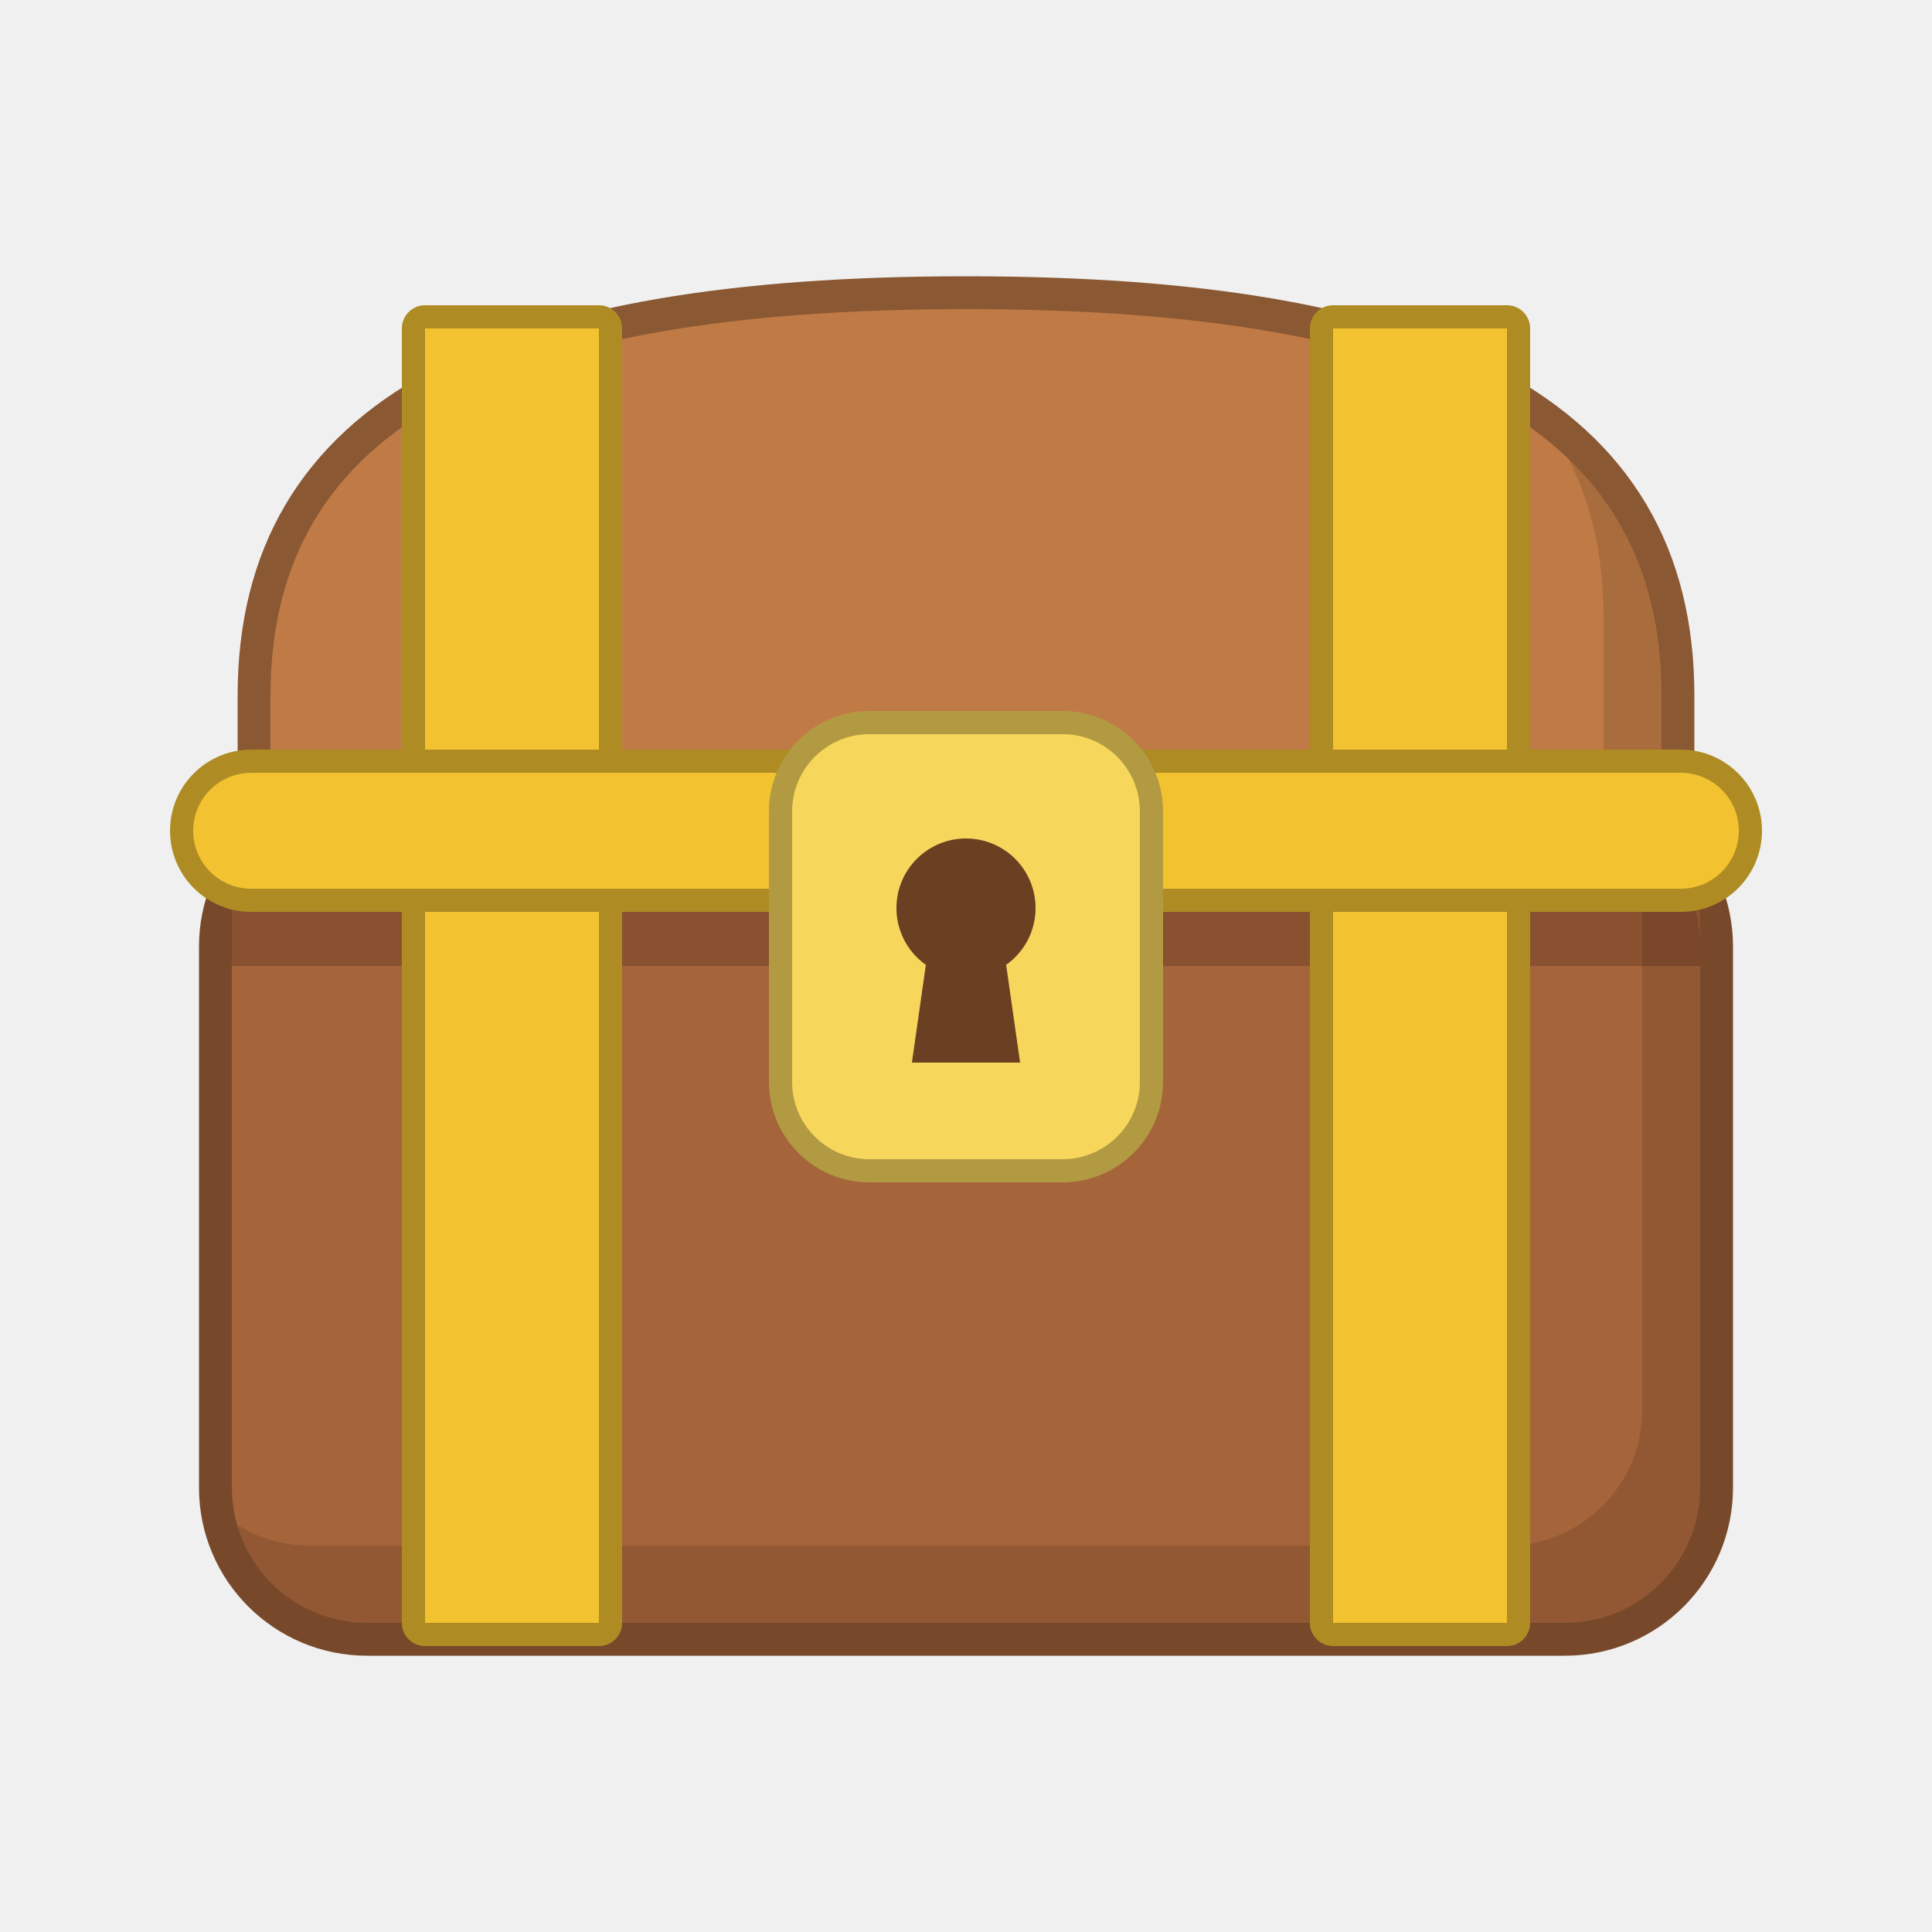
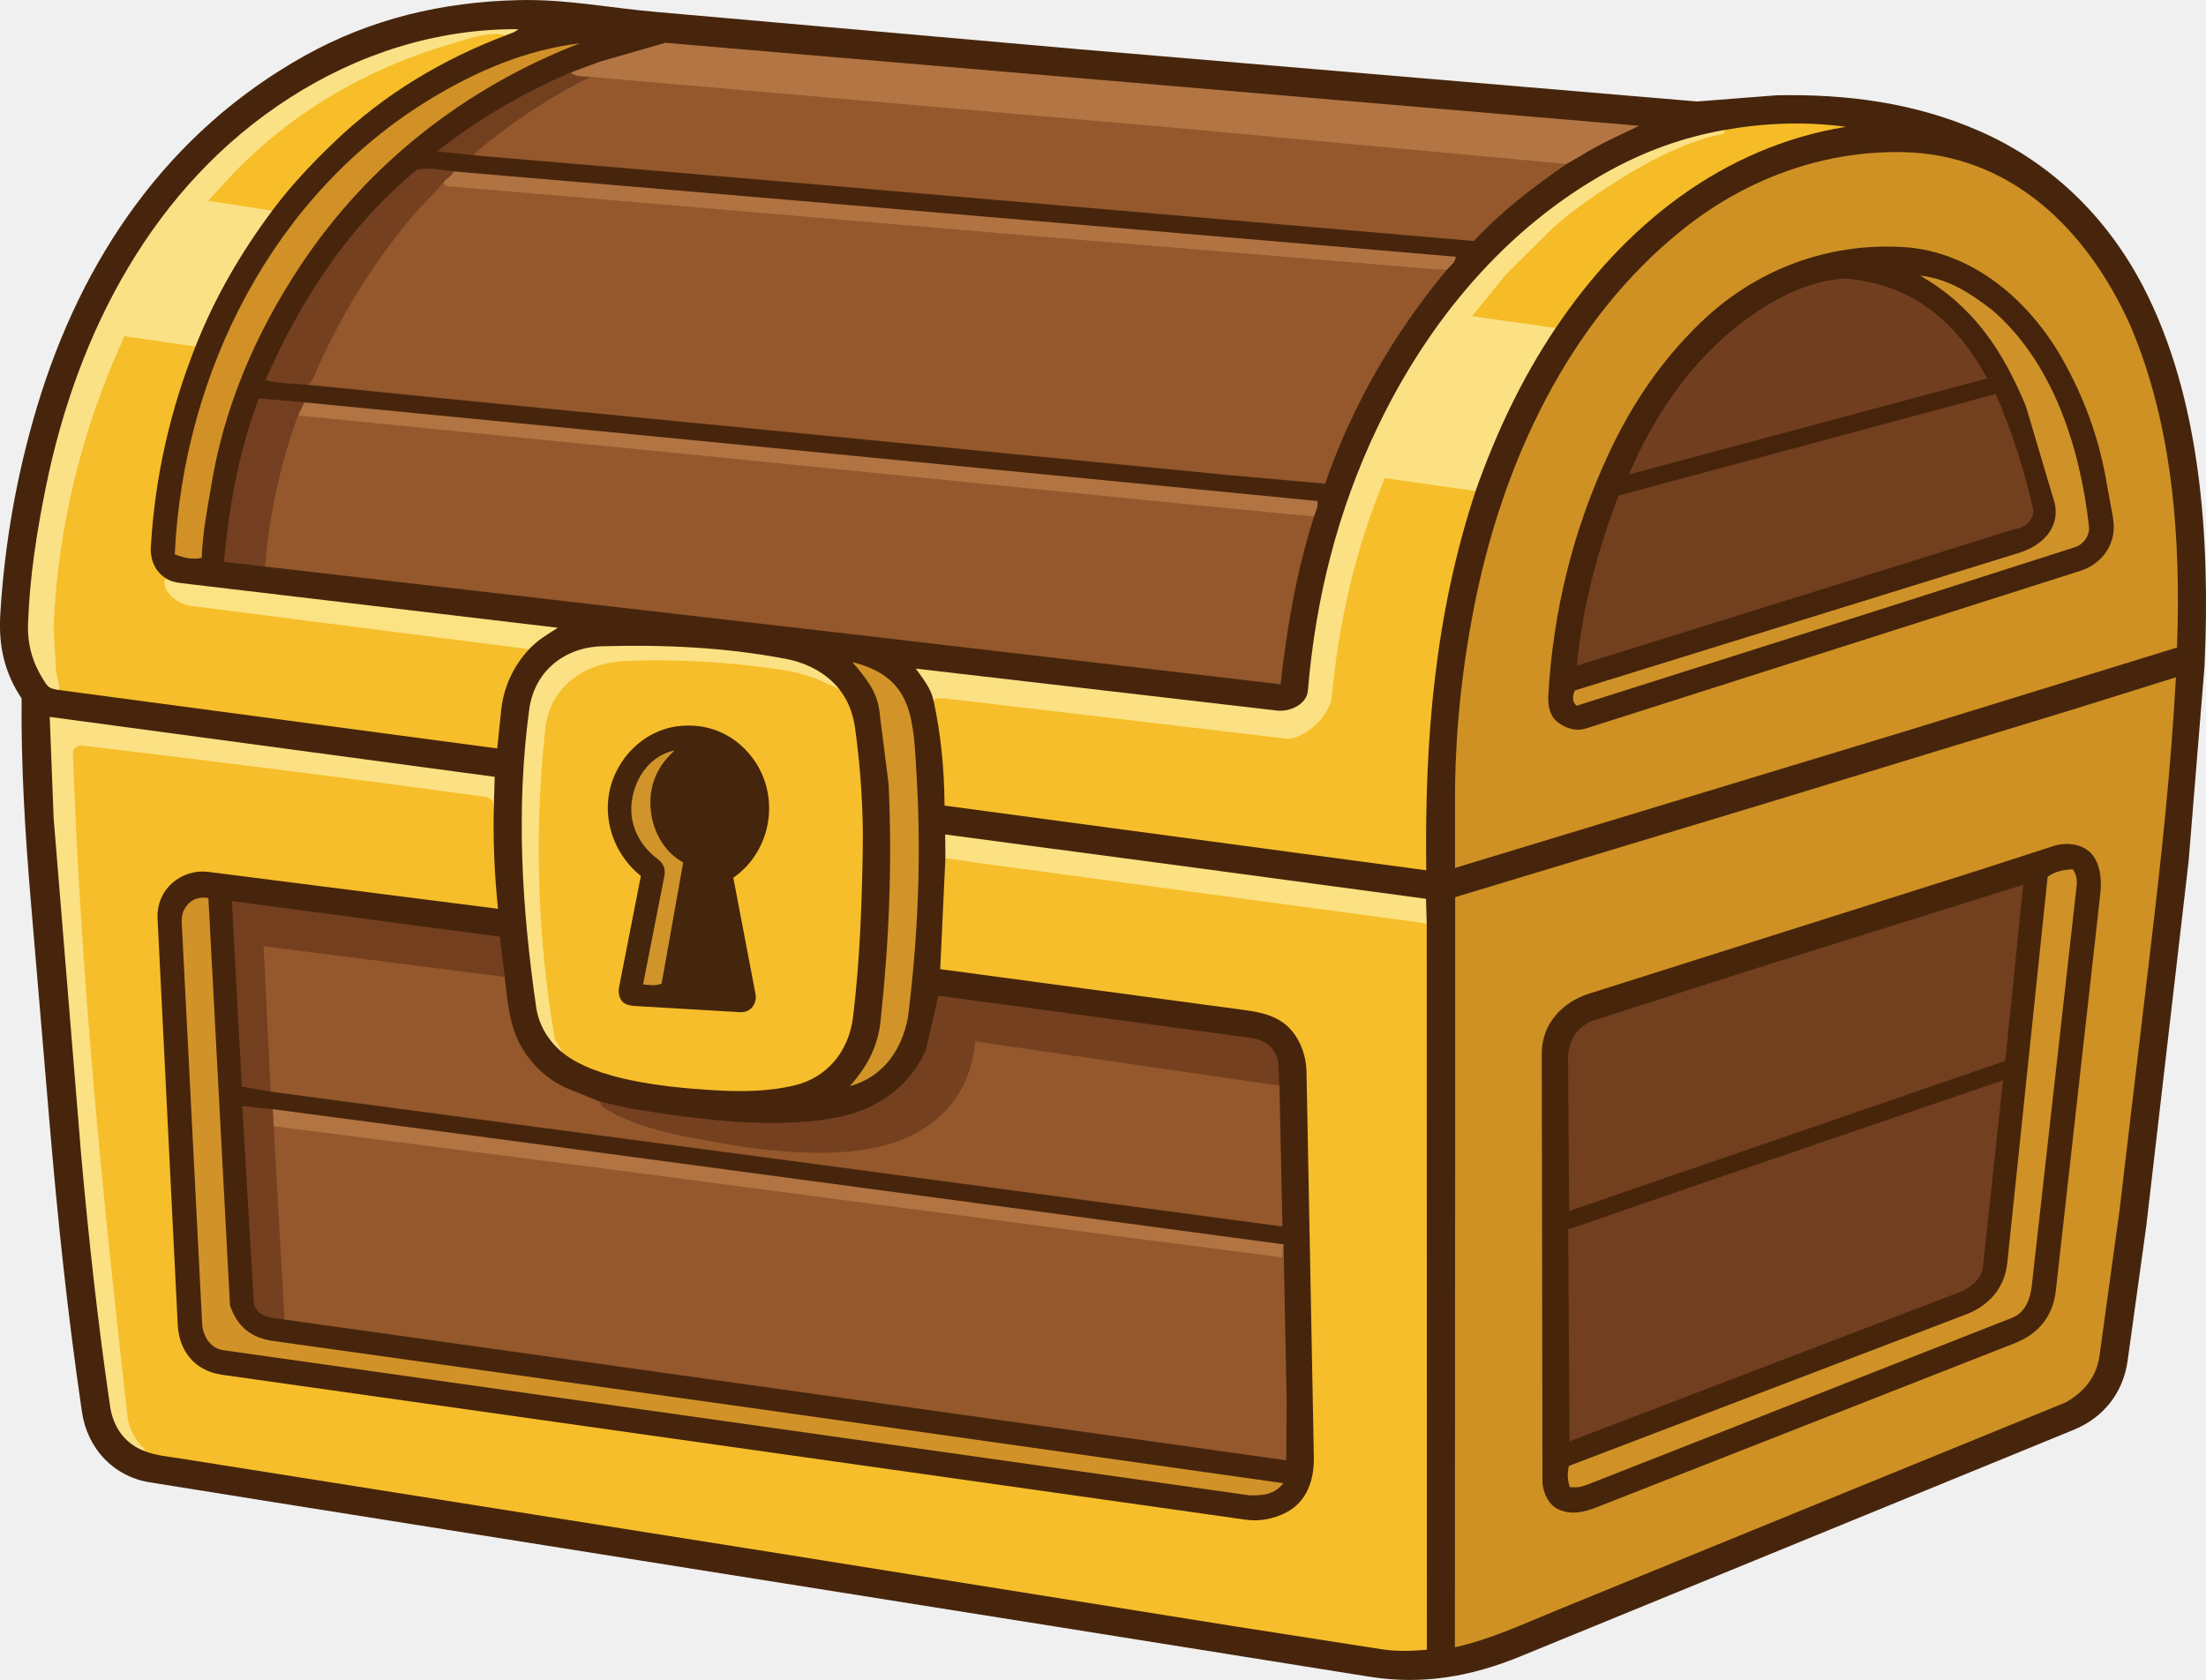
- <svg xmlns="http://www.w3.org/2000/svg" viewBox="0 0 100 100" width="100" height="100">
-   <path d="M14,44 L14,36 C14,22 26,16 50,16 C74,16 86,22 86,36 L86,44 Z" fill="#c07a45" stroke="#8a5832" stroke-width="3.4" stroke-linejoin="round" stroke-linecap="round" paint-order="stroke" />
-   <g class="sombra">
-     <defs>
-       <mask id="sombra-tapa" maskUnits="userSpaceOnUse" x="12.00" y="14.00" width="76.00" height="32.00">
-         <rect x="12.00" y="14.00" width="76.00" height="32.00" fill="#ffffff" />
-         <path d="M14,44 L14,36 C14,22 26,16 50,16 C74,16 86,22 86,36 L86,44 Z" fill="#000000" transform="translate(-3 -4)" />
-       </mask>
-     </defs>
-     <path d="M14,44 L14,36 C14,22 26,16 50,16 C74,16 86,22 86,36 L86,44 Z" fill="#000000" fill-opacity="0.12" mask="url(#sombra-tapa)" />
+ <svg xmlns="http://www.w3.org/2000/svg" id="Capa_2" data-name="Capa 2" viewBox="0 0 519.98 396.01">
+   <defs>
+     <style>
+       .cls-1 {
+         fill: #f6be2a;
+       }
+ 
+       .cls-2 {
+         fill: #47250c;
+       }
+ 
+       .cls-3 {
+         fill: #d29428;
+       }
+ 
+       .cls-4 {
+         fill: #94582c;
+       }
+ 
+       .cls-5 {
+         fill: #46240b;
+       }
+ 
+       .cls-6 {
+         fill: #d09226;
+       }
+ 
+       .cls-7 {
+         fill: #fbe181;
+       }
+ 
+       .cls-8 {
+         fill: #fbe183;
+       }
+ 
+       .cls-9 {
+         fill: #743f20;
+       }
+ 
+       .cls-10 {
+         fill: #b17442;
+       }
+ 
+       .cls-11 {
+         fill: #47250b;
+       }
+ 
+       .cls-12 {
+         fill: #cf9229;
+       }
+ 
+       .cls-13 {
+         fill: #fae186;
+       }
+ 
+       .cls-14 {
+         fill: #f7be29;
+       }
+ 
+       .cls-15 {
+         fill: #d19127;
+       }
+ 
+       .cls-16 {
+         fill: #713f20;
+       }
+ 
+       .cls-17 {
+         fill: #45250c;
+       }
+ 
+       .cls-18 {
+         fill: #b37543;
+       }
+ 
+       .cls-19 {
+         fill: #723f20;
+       }
+ 
+       .cls-20 {
+         fill: #f5bc27;
+       }
+ 
+       .cls-21 {
+         fill: #b27442;
+       }
+ 
+       .cls-22 {
+         fill: #cf9123;
+       }
+ 
+       .cls-23 {
+         fill: #fbe283;
+       }
+ 
+       .cls-24 {
+         fill: #b17342;
+       }
+ 
+       .cls-25 {
+         fill: #cf9124;
+       }
+ 
+       .cls-26 {
+         fill: #d0942b;
+       }
+ 
+       .cls-27 {
+         fill: #d19329;
+       }
+ 
+       .cls-28 {
+         fill: #723f1f;
+       }
+ 
+       .cls-29 {
+         fill: #754020;
+       }
+ 
+       .cls-30 {
+         fill: #733f1f;
+       }
+ 
+       .cls-31 {
+         fill: #744020;
+       }
+ 
+       .cls-32 {
+         fill: #fbe184;
+       }
+     </style>
+   </defs>
+   <g id="Capa_1-2" data-name="Capa 1">
+     <g id="Objeto_generativo" data-name="Objeto generativo">
+       <g>
+         <path class="cls-2" d="M358.43,390.43c-11.78,4.82-23.17,6.8-35.66,4.81l-72.04-11.51-186.43-29.66-29-4.65c-8.54-1.37-14.71-7.93-15.99-16.63-3.38-23-5.75-45.68-7.7-68.9l-4.31-51.05c-1.37-16.2-2.35-31.89-2.21-48.21-4.08-6.1-5.46-12.46-5.02-19.81,1-16.67,3.84-32.84,8.64-48.87C19.24,60.83,39.56,31.14,71.83,13.13,87.46,4.41,104.26.47,122.09.03c11.19-.28,21.26,1.79,32.4,2.77l100.24,8.84,145.3,12.28,18.74-1.46c16.65-.33,32.65,1.77,47.93,8.49,16.85,7.41,29.98,20.28,38.47,36.61,13.73,26.44,15.83,59.89,14.46,89.53l-3.75,45.94-9.97,85.92-4.41,31.83c-1.02,7.37-5.52,13.32-12.7,16.26l-130.38,53.39Z" />
+         <g>
+           <path class="cls-1" d="M46.07,81.69c-6.01,15.21-9.56,30.82-10.51,47.15-.18,3.13.98,5.84,3.51,7.47,1.37,2.84,2.35,4.58,5.61,5.39l79.53,10.19.51,1.14c-3.7,3.98-6.02,8.92-6.59,14.42l-.93,8.98-103.34-13.78c-.44-.1-.88-.32-.99-.74-1.53-5.68-1.46-16.29-.81-22.06,1.62-14.38,3.96-27.48,8.51-41.27,1.26-3.81,6.56-19.57,8.71-20.17,1.26-.35,13.98,1.65,16.18,2.11l.61,1.16Z" />
+           <path class="cls-13" d="M119.38,8.28c-25.89,4.6-50.93,18.05-68.15,38.3l12.33,1.92.6,1.17c-7.42,9.95-13.52,20.45-18.09,32.02l-16.73-2.43c-9.98,21.66-15.64,44.62-16.72,68.34l.58,10.38c.09,1.6,1,3.08.67,4.66-2.23-.3-2.55-.64-3.61-2.34-2.58-4.09-3.83-8.32-3.65-13.35.4-10.91,1.99-21.24,4.17-32,7.45-36.81,25.47-71.4,57.63-91.97,16.13-10.32,34.47-16.21,53.75-16.11-.71.72-1.77,1.01-2.78,1.39Z" />
+           <path class="cls-14" d="M119.38,8.28c-15.01,5.66-28.82,13.91-40.51,25.12-5.43,5.2-10.23,10.27-14.71,16.27l-15.08-2.34,4.09-4.48c14.44-15.81,32.97-26.63,53.55-32.64,4.43-1.29,8.44-2.85,12.66-1.92Z" />
+           <path class="cls-23" d="M124.72,153.03l-79.7-10.2c-3.81-.47-7.33-4.19-5.95-6.52,1.13.72,2.28.98,3.78,1.16l88.65,10.51c-2.49,1.57-4.82,2.95-6.78,5.05Z" />
+           <g>
+             <path class="cls-8" d="M116.42,189.89c-1.4-.97-2.7-1.09-4.55-1.33l-87.1-11.34c-2.38-.31-4.23-.58-6.49-.38-.27,5.65.08,10.89.45,16.5l2.38,36.08c2.31,35,5.51,69.54,9.98,104.33.35,2.76,2.15,4.84,3.03,7.18l.6.73c.08.1-.13.39-.64.4-4.61-1.73-7.4-5.57-8.14-10.62-2.89-19.74-5.01-39.17-6.81-59.17l-6.49-79.46-.92-23.82,104.89,14.13-.2,6.77Z" />
+             <g>
+               <path class="cls-4" d="M302.55,293.33l.73,36.86-.1,14.04-236.12-33.18-.98-.31c-.96-14.83-1.82-29.68-2.6-44.56l1.03-.7.5-1.01,235.94,30.69c.29-1.01.82-1.62,1.59-1.83Z" />
+               <path class="cls-4" d="M118.96,230.28c.67,5.59,1.01,11.21,3.82,16.27,2.5,4.51,6.67,8.3,11.43,10.22l7.34,2.96c15.93,7.84,38.57,11.95,56.47,10.82,16.55-1.05,28.8-8.2,31.19-25.53l1.17-.53,70.71,10.29.49,1.15.71,33.19-115.7-15.46-122.77-16.33-1.09-.44-1.64-33.16.87-1.45c18.8,1.99,37.63,4.28,56.5,6.86l.5,1.14Z" />
+               <path class="cls-27" d="M302.48,349.65c-2.08,2.65-4.76,2.89-7.9,2.84l-133.73-18.91-108.18-15.3c-3.19-.45-4.87-3.43-5.02-6.27l-4.79-94.08c-.11-2.13.21-3.38,1.39-4.71,1.12-1.26,2.72-1.9,4.87-1.52l5.09,96.03c1.82,5.18,5.07,7.65,10.25,8.38l114.78,16.08,123.24,17.44Z" />
+               <path class="cls-31" d="M301.58,255.92l-71.72-10.44c-1.1,12.48-8.59,20.65-20.24,24.22-10.64,3.26-25.75,2.12-37.24.17-9.82-1.67-22.45-3.66-30.14-8.83-.48-.32-.76-.79-.69-1.32l6.9,1.55c15.73,2.63,35.75,5.29,50.78,1.69,8.39-2.01,15.61-7.56,19.02-15.5l2.92-12.75,73.74,9.96c3.47.47,5.89,2.51,6.4,5.88l.26,5.37Z" />
+               <path class="cls-10" d="M302.55,293.33l-.35,3.06-34.81-4.49-131.62-17.31-71.26-9.11c-1.6.3-1.75-3.64-.2-4.02l55.28,7.31,57.43,7.7,125.53,16.86Z" />
+               <polygon class="cls-30" points="118.96 230.28 62.12 223.04 63.81 257.32 57 256.15 54.65 212.4 117.82 220.8 118.96 230.28" />
+               <path class="cls-29" d="M64.31,261.46l.2,4.02,2.55,45.57c-3.08-.43-7.03-.55-7.26-4.42l-2.7-45.88,7.21.71Z" />
+             </g>
+           </g>
+           <g>
+             <path class="cls-4" d="M341.04,63.59c-12.48,15-22.24,31.85-28.71,50.43l-22.22-1.99-178.89-17.45-38.49-3.86-.41-1.18c5.32-13.94,19.24-36.37,30.58-46.26l1.6-.29c44.26,3.47,88.46,7.14,132.59,11.02l103.38,8.48.59,1.09Z" />
+             <path class="cls-4" d="M309.75,121.71c-4.11,12.82-6.38,25.94-7.9,39.59l-101.32-11.83-138.03-15.91c-.23-.54-.44-1.09-.57-1.65s-.24-1.1-.2-1.62c.86-9.58,3.13-20.68,6.47-29.69.18-.5.51-.94.86-1.39s.77-.86,1.21-1.25l1.12-.96,237.72,23.6.64,1.12Z" />
+             <path class="cls-4" d="M369.26,38.65c-7.78,5.37-15.16,11-21.87,18.16l-164.5-14.14-71.05-6.05c-.79-.97-.59-1.27.18-1.97,5.94-5.37,16.44-12.78,23.74-15.98l3.4-.55.46-1.03c76.57,6.52,152.93,13.34,229.09,20.45l.56,1.12Z" />
+             <path class="cls-18" d="M369.26,38.65l-92.48-8.54-137.62-12c-3.18,1.22-4.72.88-4.61-1.03l6.86-2.55,15.41-4.44,229.55,19.57c-5.32,2.53-9.5,4.4-13.9,7.15l-3.2,1.83Z" />
+             <path class="cls-15" d="M47.53,131.51c-2.09.43-4.08.06-6.34-.86,2.05-42.88,23.22-84.93,60.45-107.42,10.82-6.54,22.27-11.45,35.01-13.02-26.88,10.41-49.93,28.39-65.85,52.43-10.69,16.15-18.19,33.69-21.17,52.83-.93,5.34-1.83,10.09-2.09,16.04Z" />
+             <path class="cls-24" d="M341.04,63.59l-2.78-.13-101.27-8.38-47.83-4.07-83.21-7.08c-.87-.07-1.22-.36-1.46-.93-.78-1.84.96-2.26,2.51-2.59l236.14,20.11c-.1,1.43-1.27,2.08-2.1,3.07Z" />
+             <path class="cls-21" d="M309.75,121.71l-6.15-.52-34.03-3.35-99.83-10.01-99.47-9.88c-1.56-.62-.03-3.21,1.51-3.1l238.78,23.25c.17,1.44-.42,2.38-.81,3.6Z" />
+             <path class="cls-31" d="M107,40.41c-.66,1.18-1.86,1.74-2.51,2.59-1.9,2.51-4.24,4.45-6.45,7.02-9.28,10.81-16.8,22.79-22.74,35.74-.83,1.81-1.22,3.47-2.58,4.96-3.36-.34-6.62-.25-10.14-1.09,8.5-19.4,19.76-36.47,35.65-49.58,2.7-.72,5.77.09,8.76.35Z" />
+             <path class="cls-9" d="M71.77,94.85l-1.51,3.1c-4.21,11.38-6.79,23.45-7.77,35.61l-9.72-1.13c1.26-13.16,3.51-25.98,8.25-38.51l10.75.93Z" />
+             <path class="cls-28" d="M134.54,17.08c1.06,1.09,2.98.89,4.61,1.03-9.25,4.62-17.92,10.27-26.08,17.03-.63.52-1.04.86-1.24,1.47l-8.8-.93c9.96-7.8,20.3-13.79,31.51-18.6Z" />
+           </g>
+           <g>
+             <path class="cls-1" d="M116.42,189.89c-.24,8.11.13,16.04.96,24.33l-68.16-8.68c-6.53-.83-12.42,4.11-12.08,11l4.75,95.7c.31,6.3,4.09,10.92,10.42,11.82l241.39,34.18c3.4.48,6.9-.33,9.63-1.8,4.72-2.53,6.46-7.56,6.36-13.01l-1.73-90.88c-.07-3.51-1.34-6.98-3.35-9.44-2.79-3.41-6.8-4.42-11.13-5l-71.86-9.66,1.22-26.18c.17-.39.45-1,.74-.97,36.92,4.67,75.21,9.87,112.21,15.25l.51,1.14.03,171.19c-3.69.33-7.2.43-10.79-.13l-34.54-5.39-110.1-17.62-138.33-21.93c-3.18-.5-5.67-.68-8.49-1.74l-.17-.83c-1.5-.8-3.55-4.65-3.81-6.93-6.01-52.71-11.13-105.01-12.9-156.5-.12-1.41.67-1.84,1.93-2.09,31.25,3.68,62.52,7.65,93.82,11.91,2.13,0,3.28.75,3.47,2.26Z" />
+             <path class="cls-1" d="M347.82,115.74c-9.61,29.04-12.06,58.61-11.63,89.41l-113.55-15.25c-.06-8.7-.86-16.78-2.61-24.87-.03-1.61,1.07-1.63,2.43-1.5l80.74,9.51c4.2-.24,7.95-3.89,9.4-7.7,2.1-18.13,5.47-36.6,13.25-53.3l1.35-.31,20.01,2.83.62,1.16Z" />
+             <path class="cls-32" d="M406.12,30.7c1.55-.12,1.7.71.5,1.72-23.58,6.33-43.13,22.61-57.54,41.24l17.13,2.53.47,1.14c-8.08,12.06-14.05,24.78-18.87,38.41l-21.39-3.03c-6.88,16.52-10.82,33.67-12.48,51.31-.51,5.44-7.31,10.5-10.84,10.09l-79.77-9.41c-1.39-.16-2.28-.28-3.31.34-.61-2.82-2.43-5.01-4.15-7.43l85.08,9.88c3.17.37,7.08-1.49,7.34-4.7,1.79-21.61,6.99-42.38,16.35-61.96,11.97-25.04,30.12-47,54.55-60.49,8.56-4.72,17.39-7.91,26.92-9.63Z" />
+             <path class="cls-20" d="M366.68,77.33l-19.69-2.79,8.04-9.92,10.96-10.84,2.88-2.51c10.26-7.9,24.71-17.24,37.28-19.74.49-.1.43-.81-.03-.82,9.42-1.7,18.9-2.16,29-.82-29.2,4.76-52.26,23.3-68.43,47.45Z" />
+             <polygon class="cls-7" points="336.3 217.69 230.36 203.39 222.84 202.27 222.79 196.7 282.35 204.63 336.13 211.87 336.3 217.69" />
+             <g>
+               <path class="cls-22" d="M366.81,379.64c-8.14,3.33-15.25,6.71-23.88,8.67l.07-120.89v-55.94s75.82-22.91,75.82-22.91l70.54-21.56,23.53-7.36c-1.17,21.73-3.44,42.47-5.96,63.73l-7.33,61.93-4.7,34.12c-.69,5.01-3.36,8.46-7.92,11.12l-120.18,49.09Z" />
+               <g>
+                 <path class="cls-11" d="M367.24,355.75c-2.24-1.05-3.66-4.06-3.66-6.65l-.17-100.76c-.01-7.04,4.9-12.13,11.15-14.11l92.04-29.16,17.41-5.63c3.37-1.09,7.66-.46,9.61,2.63,1.63,2.59,1.76,5.75,1.41,8.95l-10.45,93.23c-.69,6.13-4.16,10.21-9.72,12.39l-98.52,38.66c-2.95,1.16-5.98,1.9-9.08.45Z" />
+                 <path class="cls-19" d="M462.64,304.31l-92.69,35.45-.31-49.94,30.67-10.59,71.83-24.59-4.71,43.69c-.31,2.88-2.05,4.49-4.79,5.98Z" />
+                 <path class="cls-28" d="M369.86,285.47l-.25-35.64c-.03-4.13,1.75-7.45,5.52-9.13l37.49-12.02,64.27-20.11-4.21,41.5-102.81,35.39Z" />
+                 <path class="cls-6" d="M370.01,350.57c-.54-1.84-.63-3.16-.2-5.02l93.49-35.66c5.51-2.1,9.22-6.22,9.85-12.27l9.5-90.94c1.75-1.28,3.7-1.65,5.95-1.78.75,1.19,1.07,2.37.88,3.98l-10.55,94.06c-.36,3.24-1.48,6.45-4.68,7.71l-100.03,39.29c-1.46.57-2.44.75-4.21.62Z" />
+               </g>
+             </g>
+             <g>
+               <path class="cls-25" d="M447.32,172.91l-104.36,31.68v-15.53c-.03-15.38,1.46-30.2,4.37-45.3,6.56-34.07,22.16-68.13,49.62-89.92,14.6-11.59,32.42-18.22,51.07-17.99,25.79.31,43.9,18.19,54.05,40.72,10.14,23.64,12.02,50.63,11.07,76.07l-65.82,20.28Z" />
+               <g>
+                 <path class="cls-5" d="M498.07,122.29c.99,5.49-2.29,10.54-7.71,12.27l-116.51,37.15c-2.45.78-4.74-.09-6.44-1.29-1.94-1.35-2.61-3.72-2.45-6.45,1.11-20.01,5.9-39.31,14.42-57.43,5.4-11.49,12.26-21.56,21.34-30.37,12.84-12.47,29.87-19.03,47.97-17.93,16.33,1,29.94,12.79,37.76,26.95,4.81,8.7,8.12,17.63,9.89,27.4l1.76,9.7Z" />
+                 <path class="cls-28" d="M474.62,124.8l-37.57,11.75-65.36,20.36c1.33-14.21,4.96-27.32,9.82-40.09l88.9-23.96c3.99,9.16,6.84,18.23,8.95,27.67-.32,2.3-2.1,3.99-4.73,4.26Z" />
+                 <path class="cls-16" d="M383.97,111.84c7.71-18.2,20.33-34.34,38.18-42.92,4.16-1.73,8.09-2.96,12.61-3.26,15.35,1.12,26.24,9.73,33.61,23.54l-84.4,22.64Z" />
+                 <path class="cls-12" d="M371.66,166.35c-1.23-.92-1-2.39-.44-3.6l104.78-32.46c5.26-1.63,9.55-5.72,8.35-11.57l-6.83-22.98c-5.52-13.25-12.38-23.57-24.95-30.78,6.71.76,11.8,4.13,16.86,8,14.4,12.24,20.89,32.48,22.96,51.1.24,2.2-1.29,4.28-3.3,4.93l-43.92,14.05-73.51,23.31Z" />
+               </g>
+             </g>
+           </g>
+           <g>
+             <path class="cls-8" d="M197.88,162.55c-.28.36-.95.49-1.52.25l-5.65-2.36c-7.14-2.05-14.27-2.58-21.66-3.03l-7.51-.46c-4.76-.29-9.16.02-13.82-.05-9.6-.14-17.15,5.98-18.24,15.73-1.44,12.82-2.01,25.58-1.22,38.59.67,11.12,1.63,21.82,3.35,32.7l1.04,4.25c-3.22-2.59-5.63-6.38-6.26-10.7-3.4-23.55-4.8-46.64-1.66-70.17,1.21-9.07,8.29-14.7,17.12-14.96,14.64-.42,28.95.24,43.29,2.95,5.11.97,9.71,3.4,12.75,7.25Z" />
+             <path class="cls-3" d="M200.3,256.03c3.95-4.39,6.59-9.15,7.24-15.19,2.02-18.71,2.8-37.14,1.92-55.99l-2.22-17.56c-.56-4.43-3.5-7.9-6.3-11.2,14.5,3.63,14.34,13.42,15.15,27.49,1.09,18.91.26,37.53-2.07,56.25-1.46,7.56-5.68,13.97-13.72,16.21Z" />
+             <g>
+               <path class="cls-1" d="M197.88,162.55c2.16,2.74,3.26,5.91,3.73,9.44,1.27,9.54,1.91,18.85,1.75,28.5-.22,13.25-.7,26.08-2.28,39.2-.96,7.95-5.95,14.29-13.8,16.16-6.55,1.56-13.13,1.52-19.89,1.09-10.92-.7-26.82-2.41-34.73-8.77l-1.91-3.34c-4.1-24.27-4.86-48.46-2.24-72.92,1.07-9.98,9.12-15.61,18.65-16.08,11.92-.59,26.91.32,38.67,2.34,4.56.78,8.18,2.36,12.07,4.38Z" />
+               <g>
+                 <path class="cls-17" d="M174.55,238.6l-24.73-1.45c-1.31-.08-2.45-.32-3.12-1.07-.73-.81-1.03-2.1-.78-3.37l5.14-26.22c-7.35-5.93-9.97-16.09-5.81-24.58,2.91-5.94,8.41-9.91,14.34-10.7,6.87-.91,13.23,1.63,17.53,7.11,7.01,8.96,4.93,22.19-4.27,28.58l5.23,27.41c.41,2.13-1.05,4.42-3.51,4.27Z" />
+                 <path class="cls-26" d="M155.94,231.88c-1.44.58-2.91.28-4.37.18l5.02-25.5c.34-1.75-.2-3.04-1.58-4.07-4.55-3.4-7.02-8.66-5.97-14.37.92-5.01,4.21-9.99,10.01-11.25-4.18,3.76-6.19,8.35-5.66,14,.44,4.8,2.92,9.84,7.65,12.43l-5.1,28.6Z" />
+               </g>
+             </g>
+           </g>
+         </g>
+       </g>
+     </g>
  </g>
-   <path d="M19,42 H81 A7,7 0 0,1 88,49 V77 A7,7 0 0,1 81,84 H19 A7,7 0 0,1 12,77 V49 A7,7 0 0,1 19,42 Z" fill="#a5643a" stroke="#77482a" stroke-width="3.4" stroke-linejoin="round" stroke-linecap="round" paint-order="stroke" />
-   <rect x="12" y="42" width="76" height="8" fill="#8a5130" />
-   <g class="sombra">
-     <defs>
-       <mask id="sombra-cofre" maskUnits="userSpaceOnUse" x="10.00" y="40.00" width="80.00" height="46.00">
-         <rect x="10.00" y="40.00" width="80.00" height="46.00" fill="#ffffff" />
-         <path d="M19,42 H81 A7,7 0 0,1 88,49 V77 A7,7 0 0,1 81,84 H19 A7,7 0 0,1 12,77 V49 A7,7 0 0,1 19,42 Z" fill="#000000" transform="translate(-3 -4)" />
-       </mask>
-     </defs>
-     <path d="M19,42 H81 A7,7 0 0,1 88,49 V77 A7,7 0 0,1 81,84 H19 A7,7 0 0,1 12,77 V49 A7,7 0 0,1 19,42 Z" fill="#000000" fill-opacity="0.12" mask="url(#sombra-cofre)" />
-   </g>
-   <rect x="22" y="17" width="9" height="67" fill="#f2c230" stroke="#ae8c23" stroke-width="2.4" stroke-linejoin="round" stroke-linecap="round" paint-order="stroke" />
-   <rect x="69" y="17" width="9" height="67" fill="#f2c230" stroke="#ae8c23" stroke-width="2.4" stroke-linejoin="round" stroke-linecap="round" paint-order="stroke" />
-   <rect x="10" y="40" width="80" height="6" rx="3" fill="#f2c230" stroke="#ae8c23" stroke-width="2.4" stroke-linejoin="round" stroke-linecap="round" paint-order="stroke" />
-   <rect x="41" y="38" width="18" height="22" rx="4" fill="#f7d65c" stroke="#b29a42" stroke-width="2.4" stroke-linejoin="round" stroke-linecap="round" paint-order="stroke" />
-   <circle cx="50" cy="47" r="3.6" fill="#6b3f22" />
-   <path d="M48.2,48 L51.8,48 L52.8,55 L47.2,55 Z" fill="#6b3f22" />
</svg>
